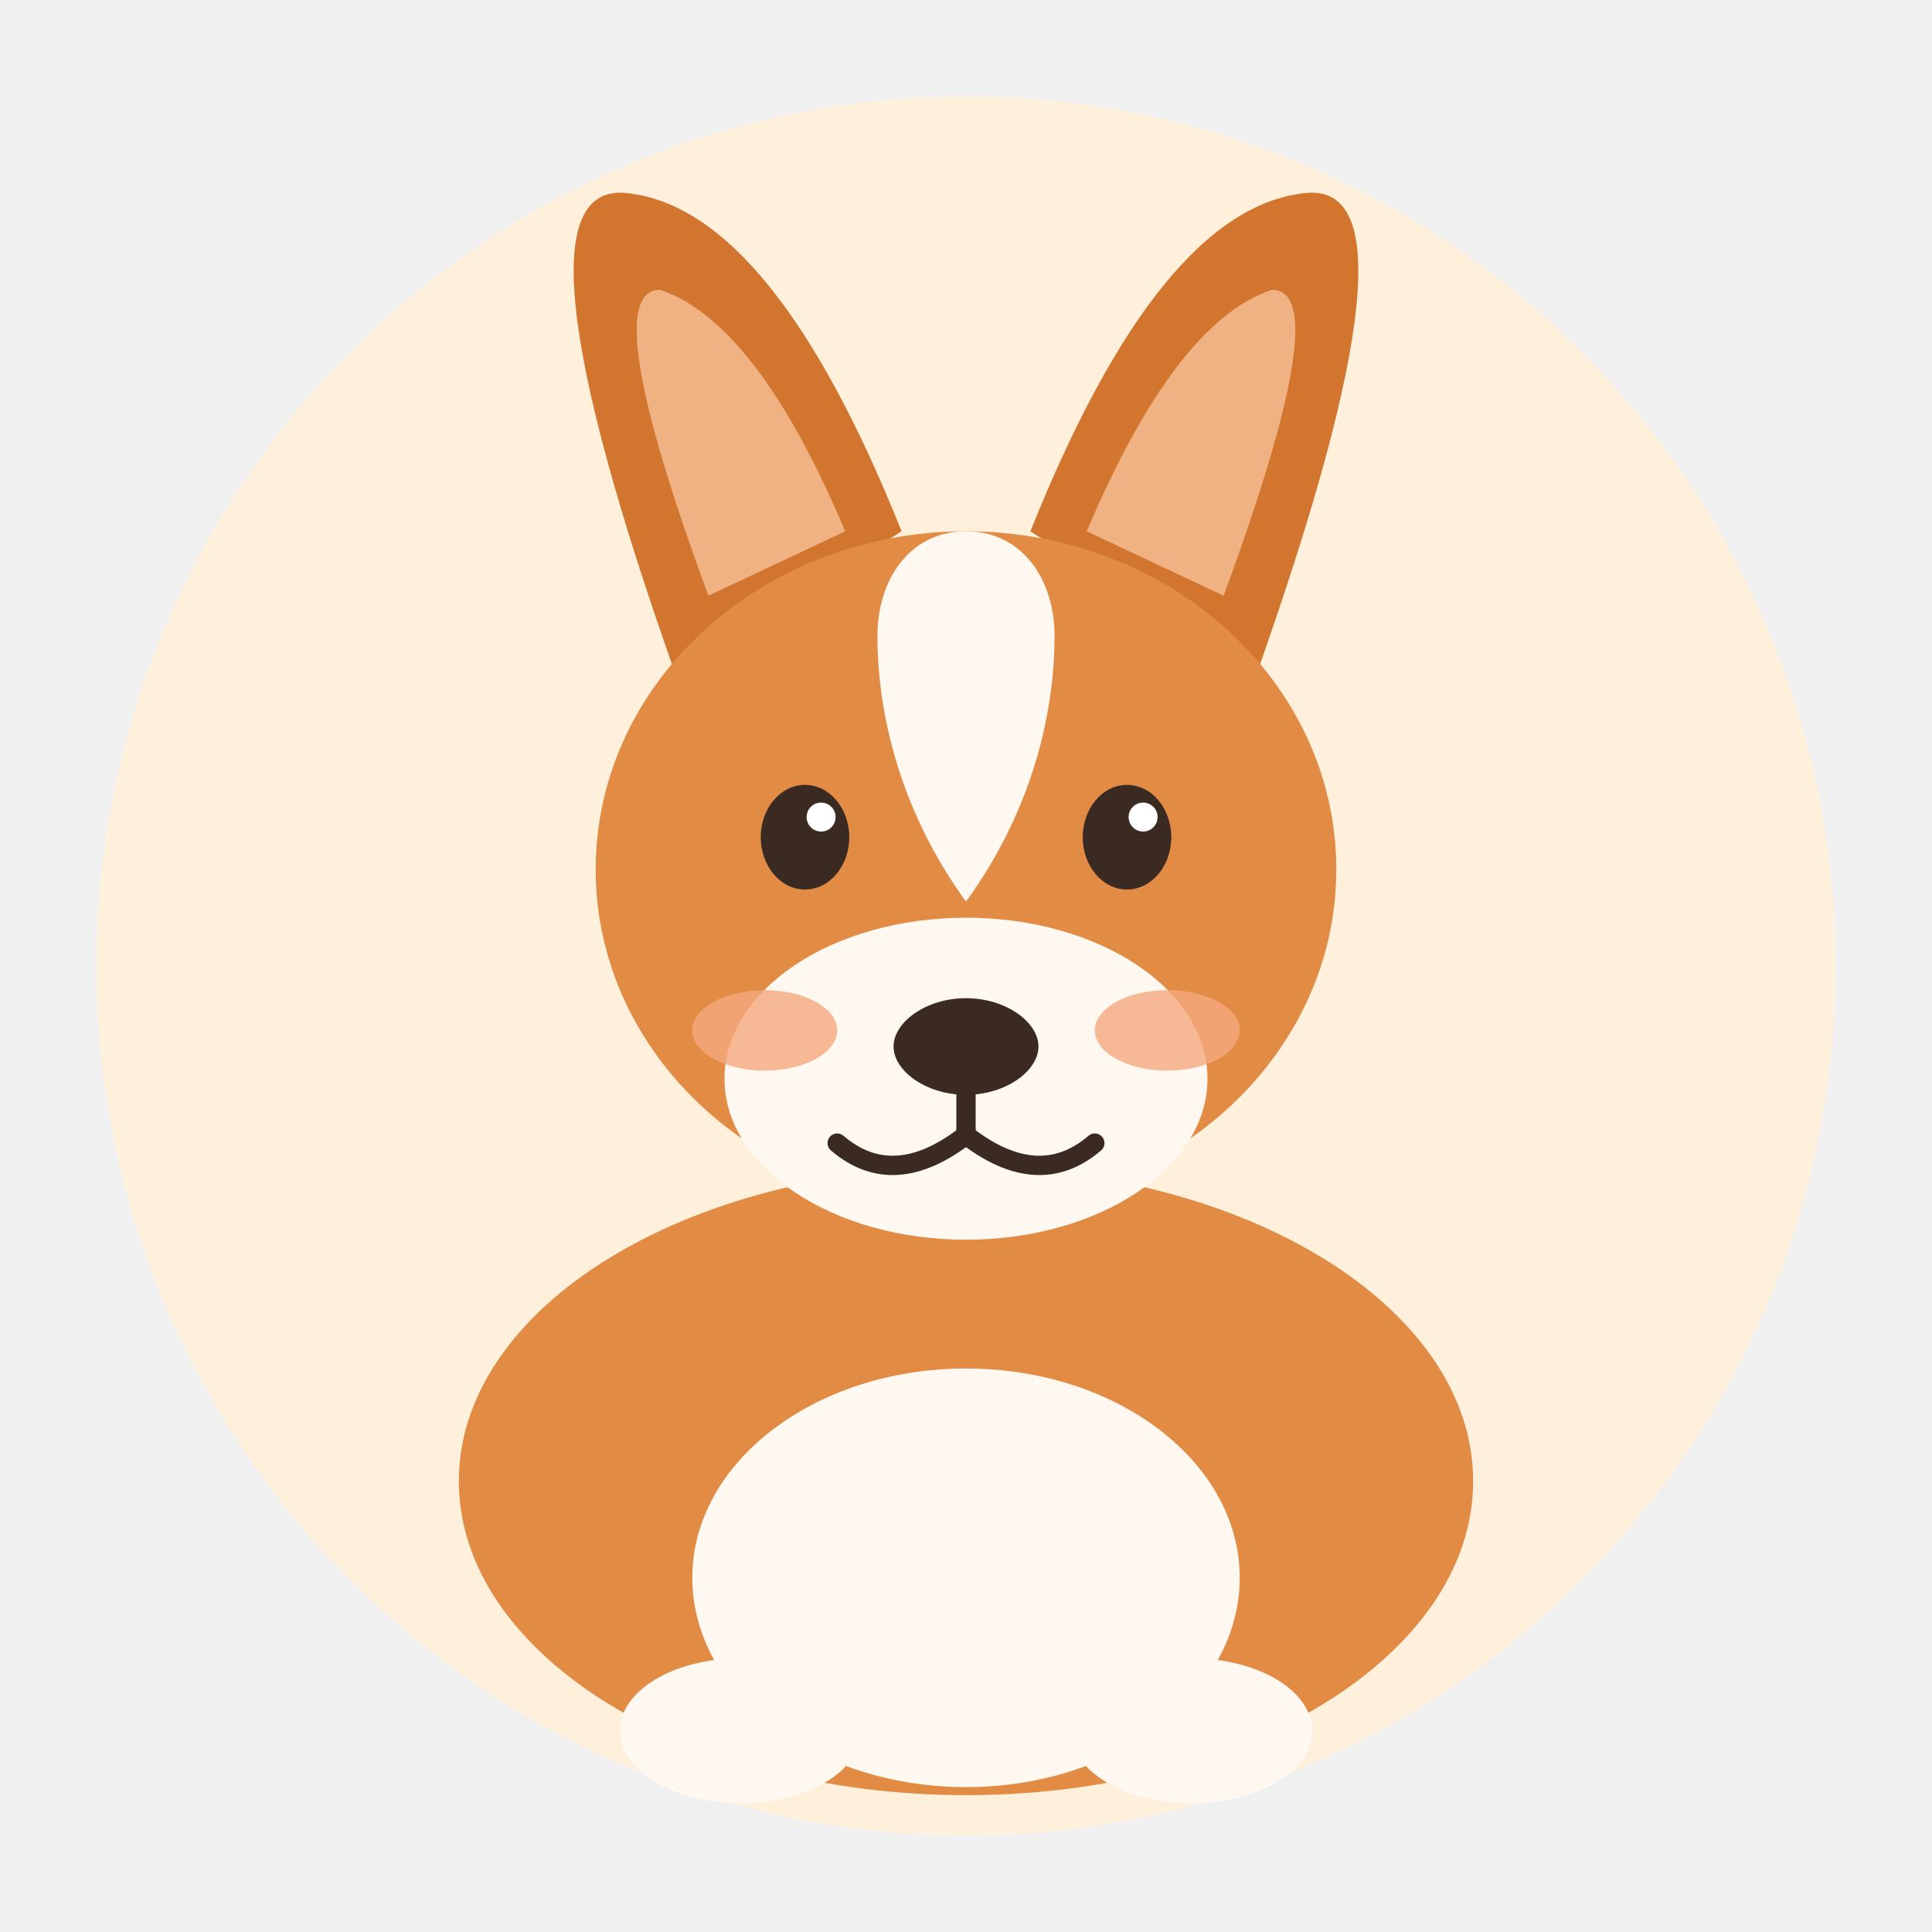
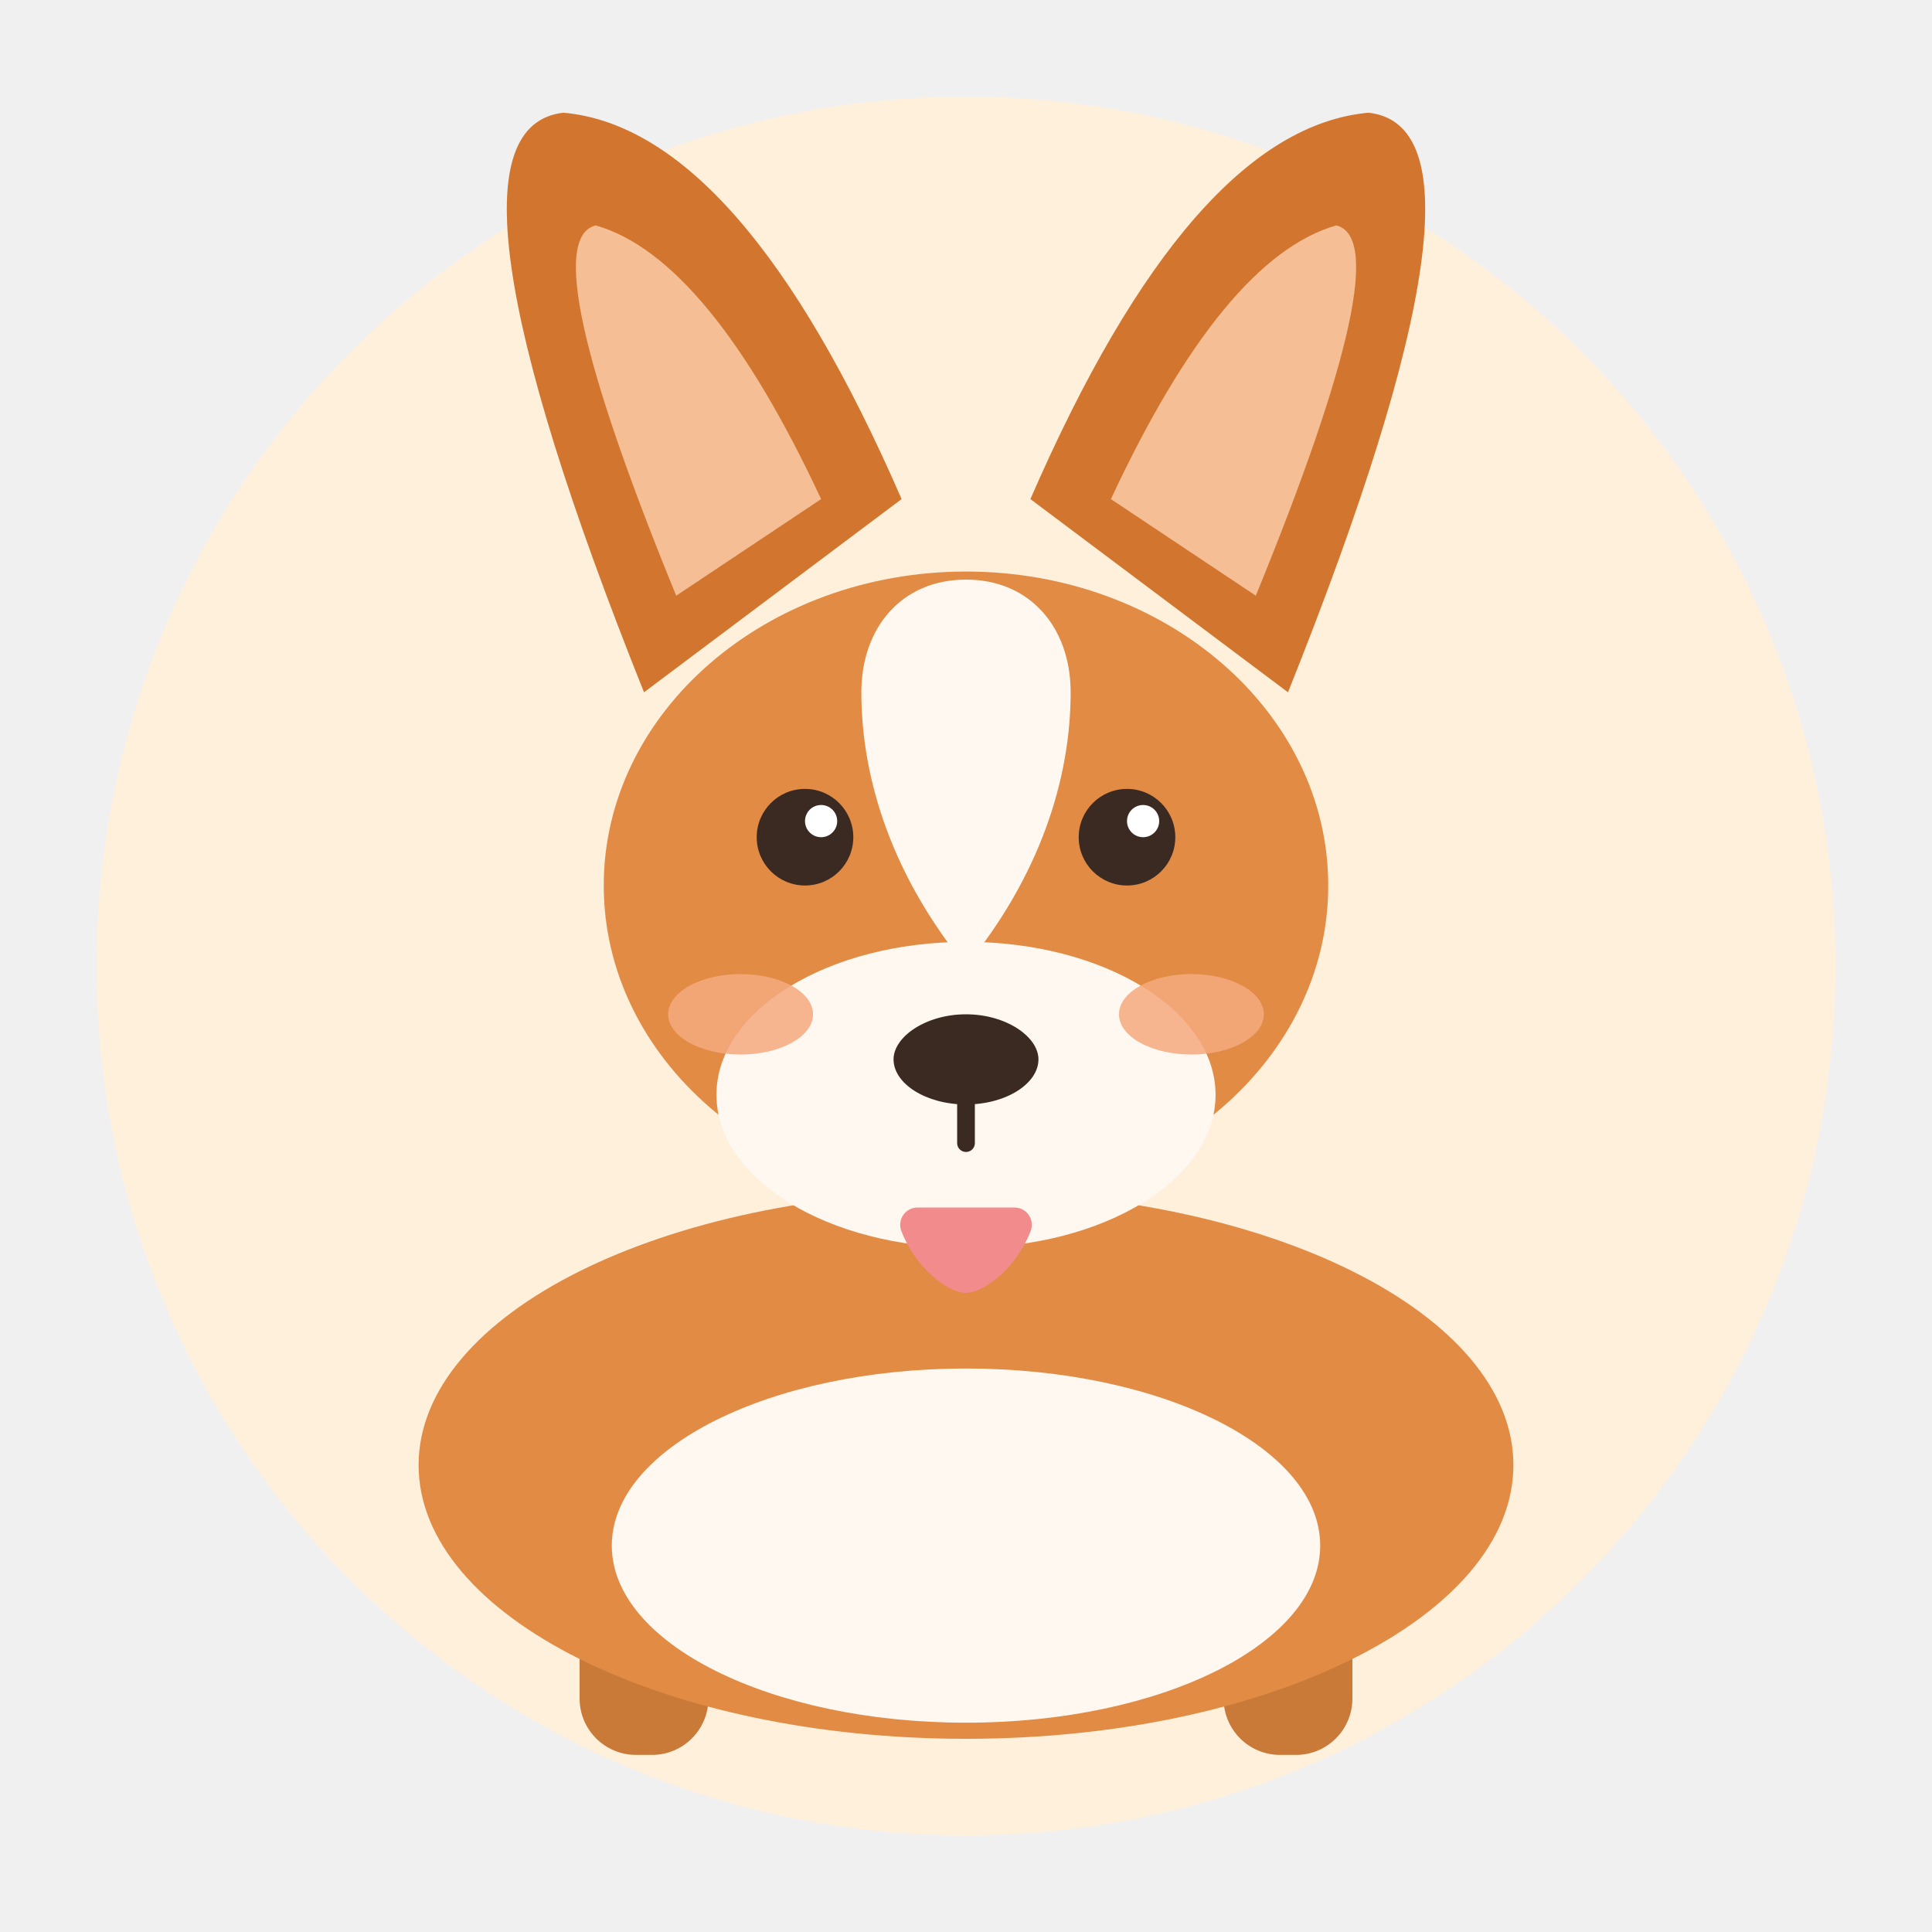
<svg xmlns="http://www.w3.org/2000/svg" viewBox="0 0 240 240" width="240" height="240" role="img" aria-labelledby="corgi-title">
  <circle cx="120" cy="120" r="108" fill="#FFF0DC" />
-   <ellipse cx="120" cy="184" rx="63" ry="39" fill="#E28B45" />
-   <ellipse cx="120" cy="196" rx="34" ry="26" fill="#FFF8F0" />
-   <path d="M84 84 Q62 22 78 24 Q96 26 112 66 Z" fill="#D2762F" />
-   <path d="M156 84 Q178 22 162 24 Q144 26 128 66 Z" fill="#D2762F" />
-   <path d="M88 74 Q74 36 82 36 Q94 40 105 66 Z" fill="#F0B183" />
-   <path d="M152 74 Q166 36 158 36 Q146 40 135 66 Z" fill="#F0B183" />
-   <ellipse cx="120" cy="108" rx="46" ry="42" fill="#E28B45" />
-   <path d="M120 66c-7 0-11 6-11 13 0 10 3 22 11 33 8-11 11-23 11-33 0-7-4-13-11-13Z" fill="#FFF8F0" />
-   <ellipse cx="120" cy="134" rx="30" ry="20" fill="#FFF8F0" />
-   <ellipse cx="100" cy="104" rx="5.5" ry="6.5" fill="#3A2A22" />
-   <ellipse cx="140" cy="104" rx="5.5" ry="6.5" fill="#3A2A22" />
-   <circle cx="102" cy="101.5" r="1.8" fill="#FFF" />
-   <circle cx="142" cy="101.5" r="1.8" fill="#FFF" />
-   <path d="M120 124c-5 0-9 3-9 6 0 3 4 6 9 6s9-3 9-6c0-3-4-6-9-6Z" fill="#3A2A22" />
-   <path d="M120 136v5" stroke="#3A2A22" stroke-width="2.4" stroke-linecap="round" fill="none" />
-   <path d="M120 141q-9 7-16 1" stroke="#3A2A22" stroke-width="2.4" stroke-linecap="round" fill="none" />
-   <path d="M120 141q9 7 16 1" stroke="#3A2A22" stroke-width="2.4" stroke-linecap="round" fill="none" />
-   <ellipse cx="95" cy="128" rx="9" ry="5" fill="#F5A97E" opacity="0.8" />
-   <ellipse cx="145" cy="128" rx="9" ry="5" fill="#F5A97E" opacity="0.8" />
-   <ellipse cx="92" cy="215" rx="15" ry="9" fill="#FFF8F0" />
-   <ellipse cx="148" cy="215" rx="15" ry="9" fill="#FFF8F0" />
+   <rect x="72" y="196" width="16" height="22" rx="7" fill="#C97A38" />
+   <rect x="152" y="196" width="16" height="22" rx="7" fill="#C97A38" />
+   <ellipse cx="120" cy="182" rx="68" ry="34" fill="#E28B45" />
+   <ellipse cx="120" cy="192" rx="44" ry="22" fill="#FFF8F0" />
+   <path d="M80 86 Q52 16 70 14 Q92 16 112 62 Z" fill="#D2762F" />
+   <path d="M160 86 Q188 16 170 14 Q148 16 128 62 Z" fill="#D2762F" />
+   <path d="M84 74 Q66 30 74 28 Q88 32 102 62 Z" fill="#F5BE94" />
+   <path d="M156 74 Q174 30 166 28 Q152 32 138 62 Z" fill="#F5BE94" />
+   <ellipse cx="120" cy="110" rx="45" ry="39" fill="#E28B45" />
+   <path d="M120 72c-8 0-13 6-13 14 0 11 4 23 13 34 9-11 13-23 13-34 0-8-5-14-13-14Z" fill="#FFF8F0" />
+   <ellipse cx="120" cy="136" rx="31" ry="19" fill="#FFF8F0" />
+   <path d="M114 150h12c1.6 0 2.6 1.6 2 3-1.8 4.6-5.8 7.6-8 7.6s-6.2-3-8-7.6c-.6-1.4.4-3 2-3Z" fill="#F28C8C" />
+   <circle cx="100" cy="104" r="6" fill="#3A2A22" />
+   <circle cx="140" cy="104" r="6" fill="#3A2A22" />
+   <circle cx="102" cy="102" r="2" fill="#FFF" />
+   <circle cx="142" cy="102" r="2" fill="#FFF" />
+   <path d="M120 126c-5 0-9 2.8-9 5.6 0 3 4 5.6 9 5.6s9-2.6 9-5.6c0-2.8-4-5.6-9-5.6Z" fill="#3A2A22" />
+   <path d="M120 137v5" stroke="#3A2A22" stroke-width="2.2" stroke-linecap="round" fill="none" />
+   <ellipse cx="92" cy="126" rx="9" ry="5" fill="#F5A97E" opacity="0.85" />
+   <ellipse cx="148" cy="126" rx="9" ry="5" fill="#F5A97E" opacity="0.85" />
</svg>
